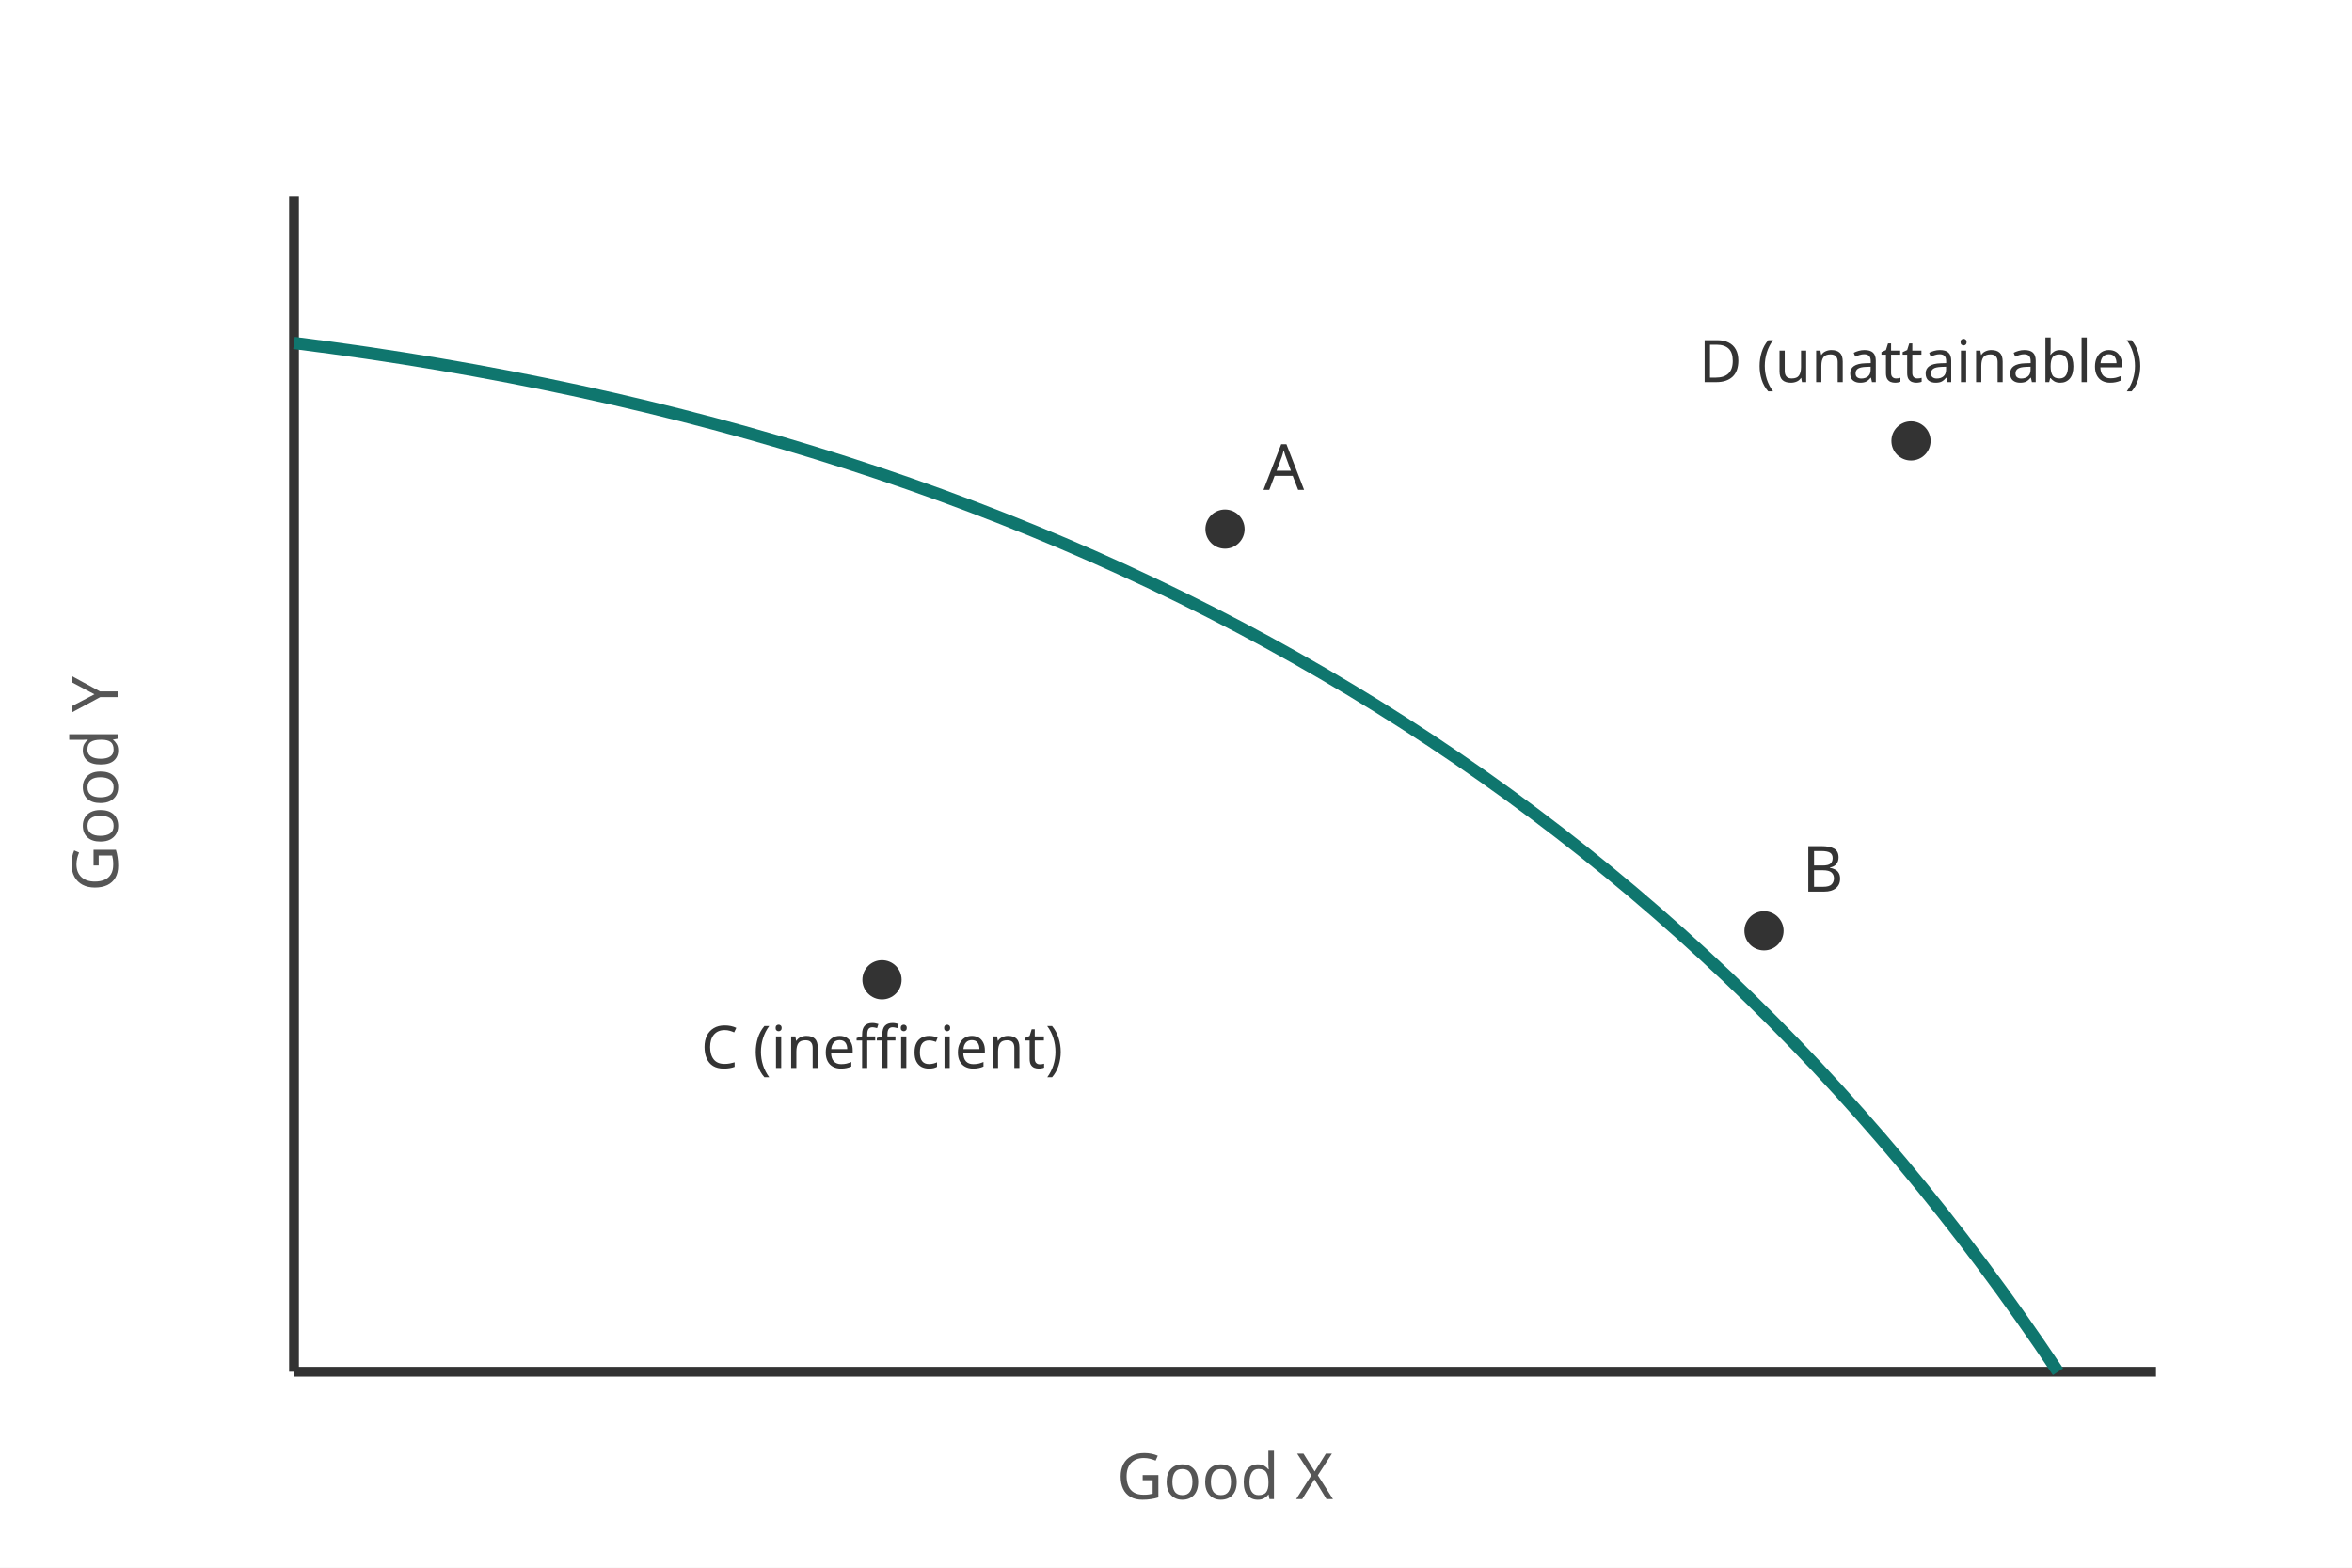
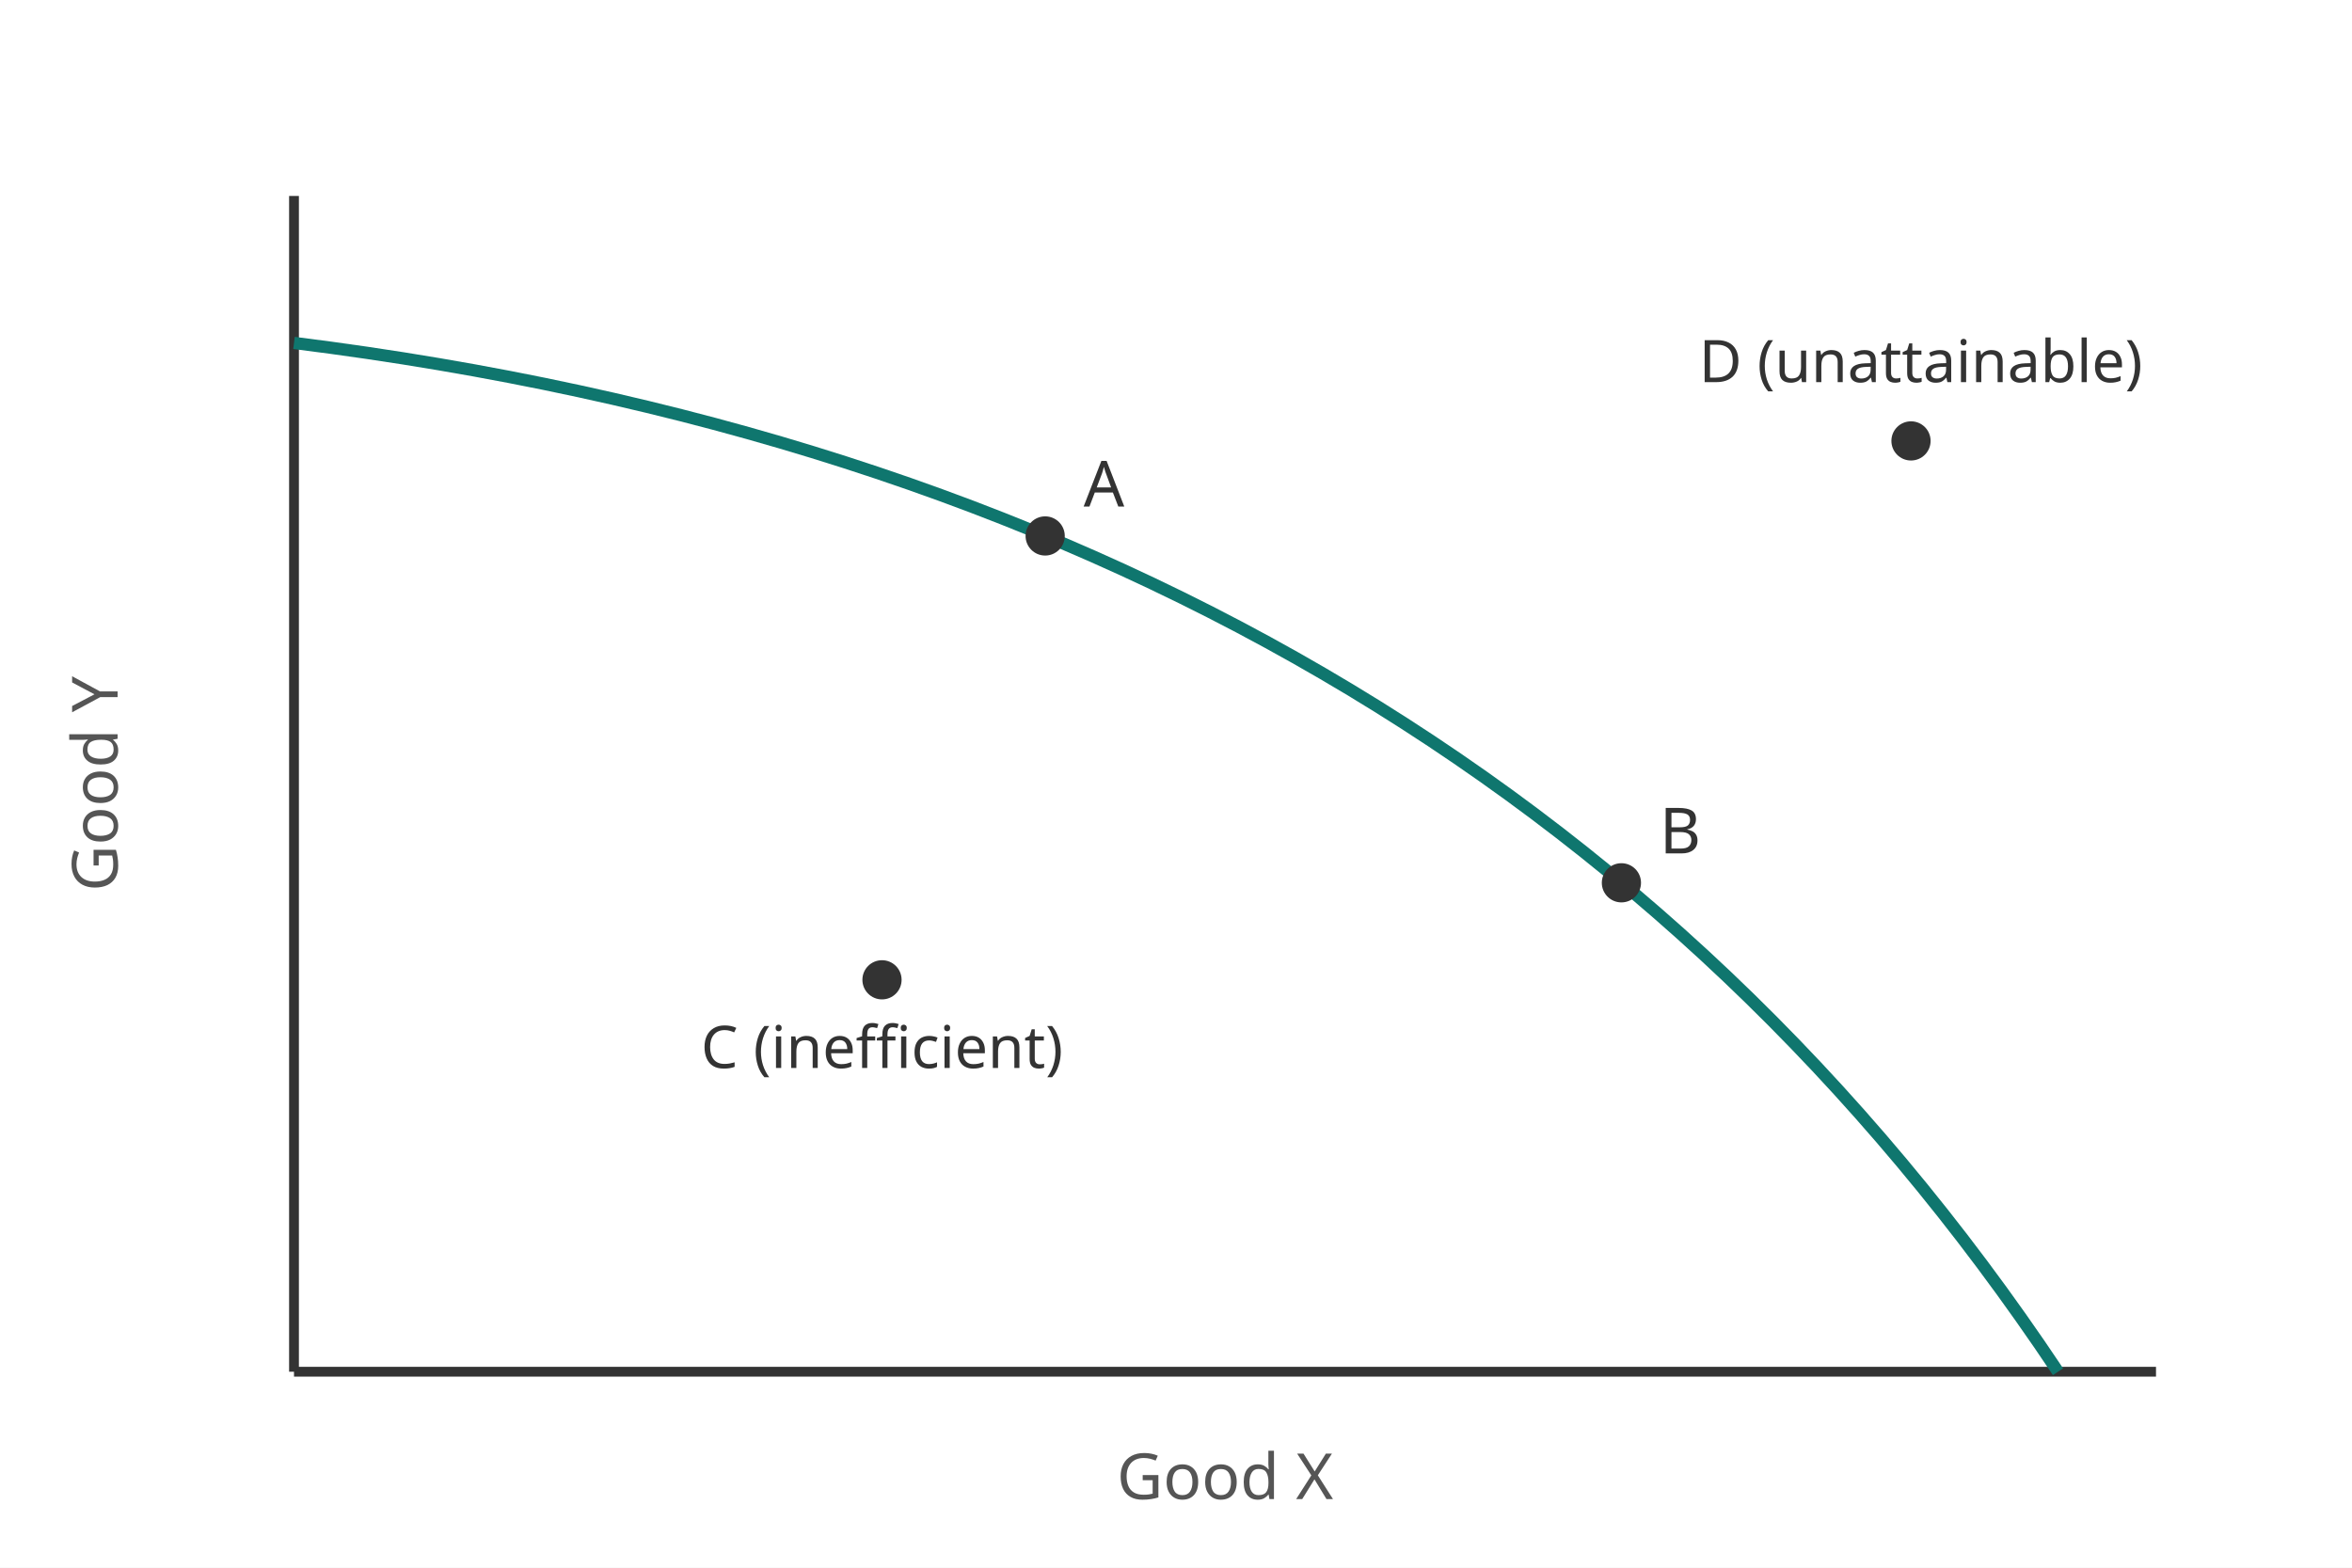
<svg xmlns="http://www.w3.org/2000/svg" viewBox="0 0 480 320">
  <rect width="480" height="320" fill="#ffffff" />
  <line x1="60" y1="280" x2="60" y2="40" stroke="#333" stroke-width="2" />
  <line x1="60" y1="280" x2="440" y2="280" stroke="#333" stroke-width="2" />
  <text x="250" y="306" font-family="sans-serif" font-size="13" fill="#555" text-anchor="middle">Good X</text>
  <text x="24" y="160" font-family="sans-serif" font-size="13" fill="#555" text-anchor="middle" transform="rotate(-90 24 160)">Good Y</text>
  <path d="M 60 70 Q 300 100 420 280" fill="none" stroke="#0f766e" stroke-width="2.5" />
-   <circle cx="250" cy="108" r="4" fill="#333" />
-   <text x="262" y="100" font-family="sans-serif" font-size="13" fill="#333" text-anchor="middle">A</text>
-   <circle cx="360" cy="190" r="4" fill="#333" />
-   <text x="372" y="182" font-family="sans-serif" font-size="13" fill="#333" text-anchor="middle">B</text>
+   <circle cx="213.3" cy="109.4" r="4" fill="#333" />
+   <text x="225.3" y="103.4" font-family="sans-serif" font-size="13" fill="#333" text-anchor="middle">A</text>
+   <circle cx="330.9" cy="180.2" r="4" fill="#333" />
+   <text x="342.9" y="174.2" font-family="sans-serif" font-size="13" fill="#333" text-anchor="middle">B</text>
  <circle cx="180" cy="200" r="4" fill="#333" />
  <text x="180" y="218" font-family="sans-serif" font-size="12" fill="#333" text-anchor="middle">C (inefficient)</text>
  <circle cx="390" cy="90" r="4" fill="#333" />
  <text x="392" y="78" font-family="sans-serif" font-size="12" fill="#333" text-anchor="middle">D (unattainable)</text>
</svg>
